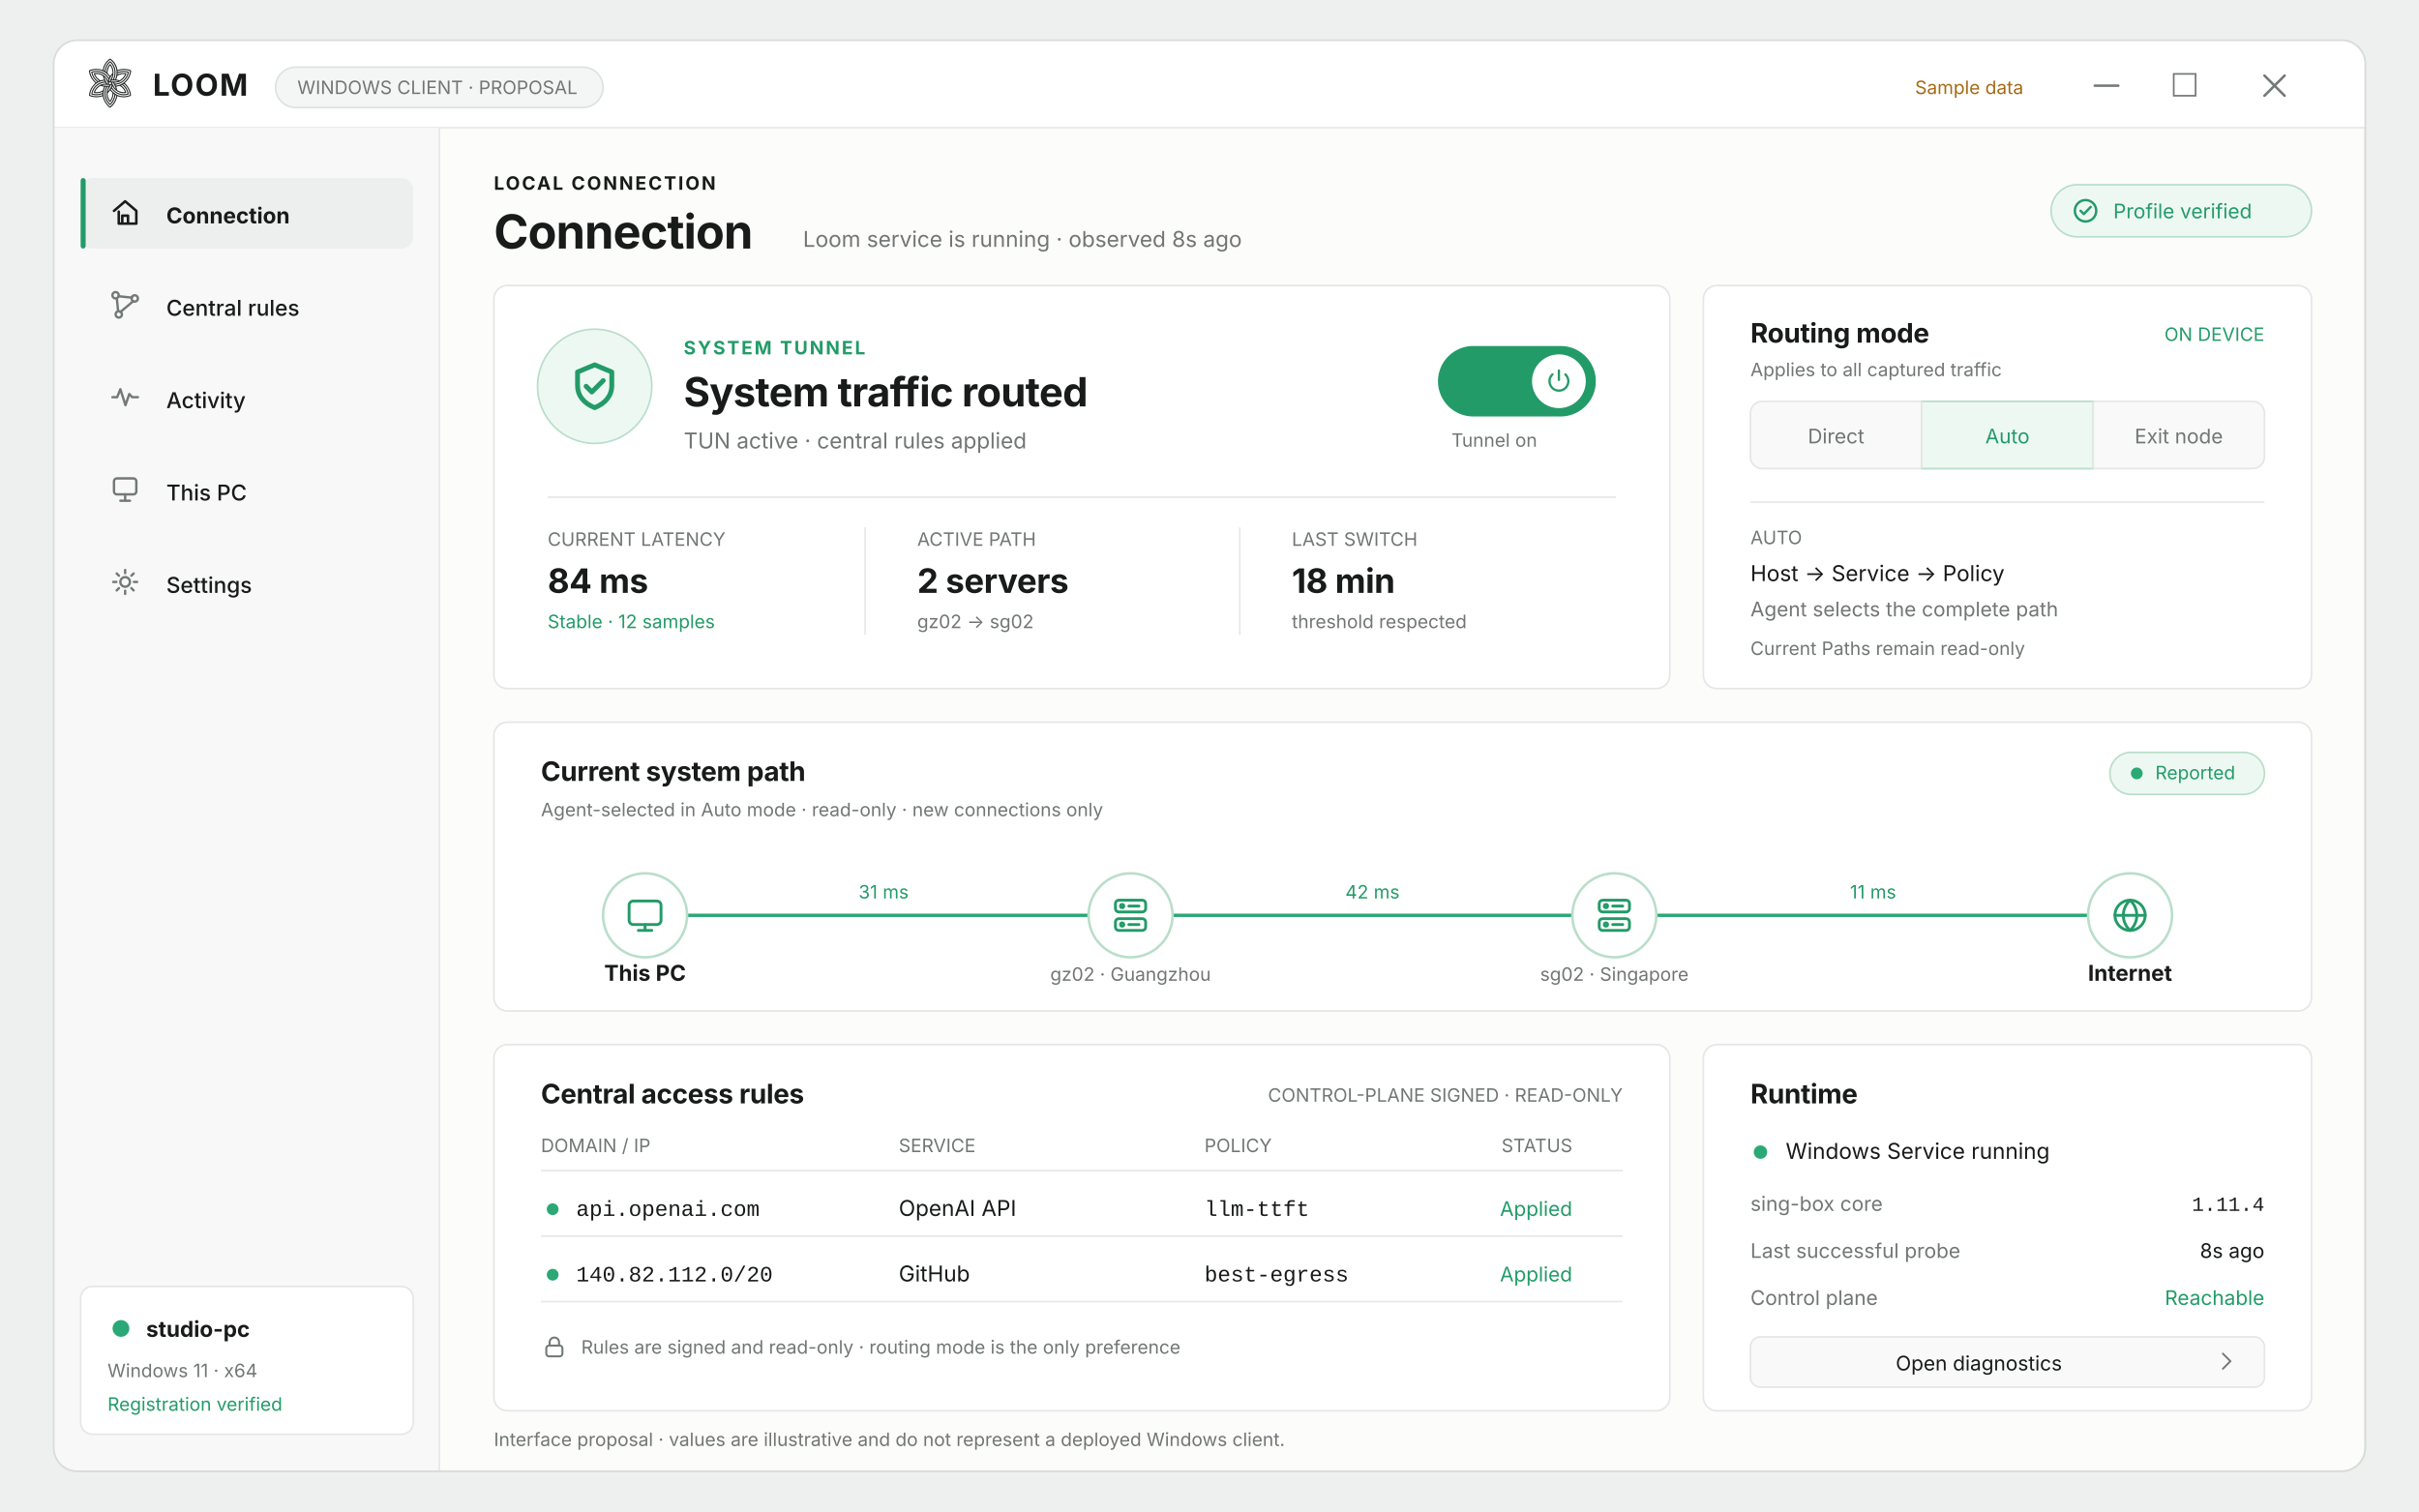
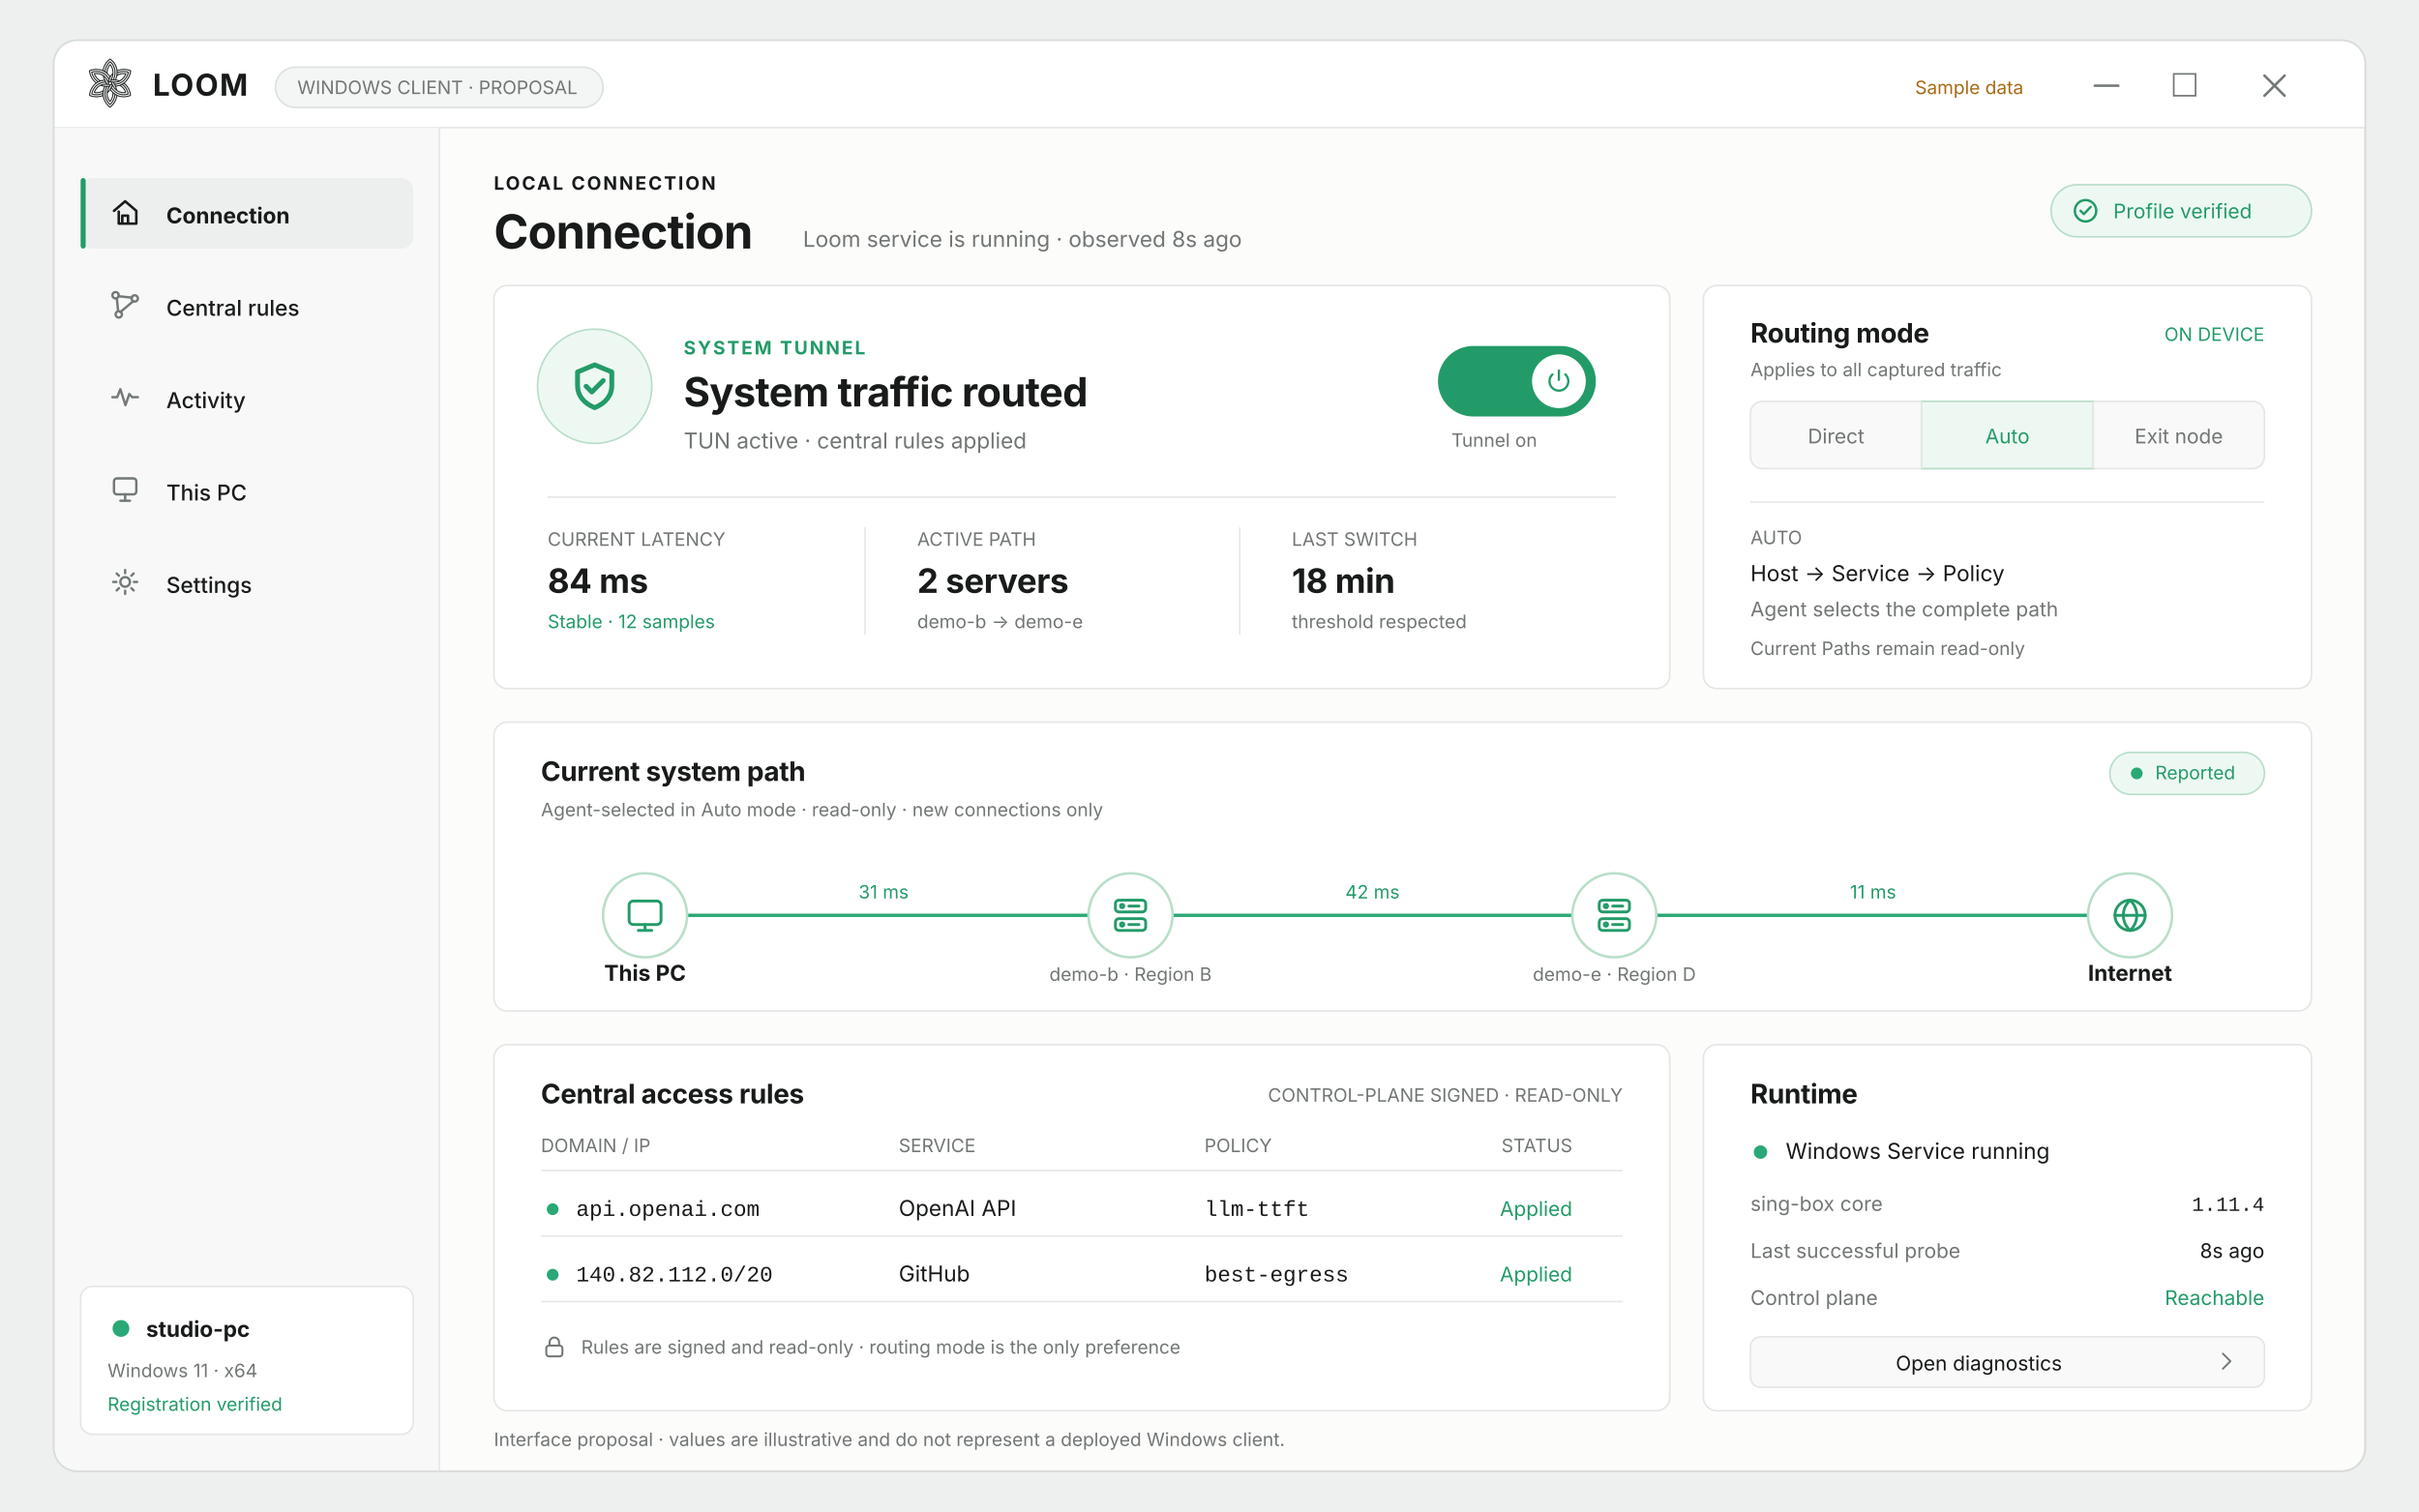
<svg xmlns="http://www.w3.org/2000/svg" width="1440" height="900" viewBox="0 0 1440 900" role="img" aria-labelledby="title description">
  <defs>
    <symbol id="loom-mark" viewBox="127 112 1000 1000">
      <g transform="translate(0,1254) scale(1,-1)">
        <path d="M616 1108 c-67 -49 -118 -133 -129 -209 0 -6 0 -6 -14 -1 -75 27 -166 24 -239 -6 -13 -5 -14 -7 -11 -29 12 -80 53 -155 115 -211 l9 -8 -6 -5 c-61 -53 -100 -121 -114 -200 -5 -31 -5 -38 4 -42 57 -26 138 -34 203 -20 13 2 22 5 39 10 14 5 14 5 15 -2 9 -70 60 -155 121 -204 17 -15 18 -15 34 -2 47 37 87 93 107 151 7 20 16 52 16 60 0 4 1 4 12 0 72 -28 158 -27 236 3 17 6 17 7 15 27 -8 79 -49 159 -111 215 l-9 9 10 9 c61 53 105 139 114 219 2 15 1 16 -28 26 -75 25 -156 25 -227 -2 -4 -1 -8 -2 -8 -2 -1 0 -2 7 -3 15 -15 81 -60 152 -126 198 -12 9 -14 9 -25 1z M639 1084 c105 -82 142 -225 92 -356 -7 -18 -7 -17 -16 -17 -4 0 -8 1 -8 1 -1 1 1 7 4 15 32 78 30 170 -5 243 -16 35 -40 66 -68 88 -9 8 -11 8 -20 0 -47 -39 -82 -103 -93 -169 -1 -7 -2 -12 -2 -13 -1 0 -17 8 -17 9 -1 1 4 27 7 40 13 44 37 89 68 124 15 16 44 43 47 43 0 0 5 -3 11 -8z M638 1031 c77 -72 98 -200 50 -307 -3 -8 -5 -11 -7 -12 -2 -1 -17 -1 -18 0 -1 0 2 6 5 12 44 94 31 213 -31 278 -10 11 -12 10 -29 -12 -26 -36 -44 -83 -47 -128 0 -6 -1 -11 -1 -11 -1 0 -6 4 -16 11 -4 3 2 39 12 67 13 41 41 84 68 108 4 4 3 4 14 -6z M635 973 c24 -33 37 -74 40 -124 l0 -15 -10 -10 c-11 -11 -23 -25 -32 -38 -6 -8 -5 -9 -13 3 -9 13 -19 24 -30 36 l-10 10 0 13 c3 48 18 94 42 128 6 7 6 7 13 -3z M413 893 c79 -13 148 -56 193 -118 12 -17 11 -15 6 -26 -3 -6 -5 -10 -5 -10 0 0 -4 6 -9 13 -66 103 -190 147 -314 114 -20 -6 -21 -6 -14 -34 15 -60 54 -120 102 -158 9 -8 9 -7 0 -12 -9 -6 -8 -6 -18 2 -57 48 -97 120 -110 196 -2 14 -3 13 7 16 22 9 53 16 85 19 13 2 61 0 77 -2z M923 895 c30 -3 83 -16 89 -22 2 -2 -7 -43 -14 -64 -34 -100 -109 -176 -200 -203 -23 -7 -59 -13 -61 -11 -2 2 -8 16 -8 16 0 1 7 2 16 2 74 9 136 45 185 108 27 35 49 81 57 120 4 17 3 19 -13 24 -62 19 -135 15 -193 -9 -9 -4 -9 -5 -9 7 l0 10 9 3 c25 10 56 17 83 19 9 1 50 1 59 0z M400 854 c70 -9 134 -47 176 -104 7 -11 21 -34 21 -36 0 -2 -6 -24 -7 -25 0 -1 -4 5 -8 13 -38 76 -106 124 -190 134 -14 2 -49 1 -62 -1 -16 -3 -18 -5 -12 -21 14 -42 48 -88 87 -117 7 -5 13 -10 13 -10 0 -1 -17 -9 -18 -9 -5 0 -42 35 -56 52 -24 29 -46 72 -54 105 -3 11 -3 10 11 14 30 8 67 10 99 5z M926 854 c13 -1 39 -7 40 -9 2 -2 -8 -34 -17 -55 -43 -93 -125 -152 -220 -158 l-11 0 -6 9 c-3 5 -5 9 -5 9 0 1 8 1 18 1 56 0 107 23 153 69 29 29 59 79 63 104 1 10 -11 13 -53 12 -42 0 -71 -6 -107 -24 -12 -6 -11 -6 -10 5 1 4 1 9 1 10 0 3 1 3 13 8 45 19 93 26 141 19z M391 816 c30 -3 68 -16 91 -32 l6 -3 4 -15 c4 -16 10 -34 16 -47 4 -11 4 -11 -3 -11 -12 -2 -37 -6 -48 -9 -16 -4 -14 -4 -26 4 -38 25 -67 57 -86 96 -7 15 -7 16 0 17 10 1 36 1 46 0z M914 816 c3 -2 2 -5 -4 -18 -19 -39 -53 -75 -89 -97 l-8 -5 -11 3 c-15 4 -33 8 -45 9 -6 1 -11 2 -11 2 -1 0 1 7 4 14 6 17 12 36 15 48 l1 9 9 5 c27 15 55 25 85 30 10 1 51 1 54 0z M669 789 c-4 -19 -7 -27 -14 -39 -10 -18 -20 -39 -29 -64 -1 -4 -2 -5 -10 -9 -9 -5 -9 -5 -5 11 10 40 28 75 51 103 10 12 10 12 7 -2z M529 746 c14 -16 17 -20 25 -37 8 -17 22 -42 30 -54 5 -9 6 -24 1 -26 -7 -2 -13 5 -35 46 -15 28 -35 75 -35 83 0 2 7 -4 14 -12z M721 691 c25 -1 43 -3 61 -8 4 0 2 -2 -8 -5 -19 -6 -28 -7 -48 -6 -12 1 -29 1 -46 1 -36 -1 -37 -1 -33 11 2 7 1 6 24 7 12 0 23 1 26 1 2 0 13 0 24 -1z M525 681 c5 -10 5 -10 -7 -10 -120 -9 -223 -101 -248 -221 -4 -22 -4 -23 11 -28 61 -19 132 -16 192 7 5 2 9 3 10 3 0 0 0 -5 0 -10 l1 -9 -9 -4 c-62 -24 -145 -25 -216 -1 -17 5 -16 4 -14 15 15 104 74 190 160 235 34 17 63 25 108 30 8 1 7 2 12 -7z M638 655 l9 -4 0 -10 c1 -13 2 -12 -10 -19 l-9 -6 -10 6 -9 6 -1 11 0 11 9 5 c12 6 11 6 21 0z M683 651 c0 -1 6 -10 12 -21 18 -30 29 -54 39 -82 6 -19 6 -19 -4 -9 -16 16 -22 25 -30 42 -7 14 -25 48 -30 54 -2 3 -3 15 -1 16 1 2 13 1 14 0z M546 642 c3 -5 5 -9 5 -9 0 -1 -7 -1 -16 -1 -94 0 -185 -66 -216 -155 -7 -22 -6 -23 23 -27 44 -5 89 3 131 21 7 3 13 6 13 6 0 -1 -1 -5 -1 -11 l-1 -11 -11 -5 c-53 -22 -115 -26 -174 -12 -11 3 -10 3 -9 10 8 39 30 82 58 115 44 53 119 88 184 88 l9 0 5 -9z M902 622 c45 -39 79 -92 96 -151 5 -19 10 -43 10 -51 l1 -7 -14 -5 c-89 -30 -180 -22 -253 22 -40 25 -68 49 -93 83 l-7 10 4 7 c7 13 6 12 12 3 73 -104 198 -148 317 -110 12 4 13 4 8 27 -9 42 -31 88 -59 123 -8 10 -33 35 -42 41 -6 5 -6 5 2 11 9 6 8 6 18 -3z M542 610 c10 -1 27 -1 38 -1 l20 0 8 -5 c4 -2 8 -4 8 -5 0 0 -1 -2 -2 -4 l-1 -4 -43 0 c-45 1 -55 2 -81 7 -8 1 -14 3 -15 3 0 1 15 6 27 8 15 3 15 3 20 2 2 0 11 0 21 -1z M661 609 c5 -9 -53 -107 -73 -125 -3 -3 -3 0 1 14 4 17 8 26 14 37 12 18 31 52 34 60 1 2 4 5 11 10 11 7 11 7 13 4z M863 604 c48 -36 83 -90 98 -148 2 -7 3 -14 3 -14 -1 -1 -5 -3 -11 -4 -90 -23 -180 3 -247 69 -17 18 -42 51 -42 56 0 2 9 20 10 20 0 0 3 -4 5 -8 36 -66 102 -112 177 -124 12 -2 51 -2 64 0 19 4 21 5 17 17 -15 50 -55 103 -97 128 -1 1 -2 2 -2 2 0 1 17 10 19 10 0 0 3 -2 6 -4z M458 585 c12 -4 37 -9 48 -11 8 0 7 0 3 -10 -5 -13 -13 -36 -16 -49 -3 -13 -2 -12 -19 -21 -38 -19 -72 -26 -112 -25 -22 1 -23 1 -23 5 3 13 23 45 41 67 16 18 58 49 64 48 1 -1 7 -2 14 -4z M824 583 c35 -22 63 -53 81 -89 6 -12 11 -22 10 -23 -4 -3 -47 -2 -68 2 -26 5 -69 24 -82 35 0 1 -2 8 -4 17 -2 9 -6 23 -10 32 -6 19 -6 18 1 19 14 1 57 11 59 13 1 1 4 0 13 -6z M553 570 c1 -1 1 -2 -2 -7 -11 -21 -21 -55 -26 -82 -15 -86 17 -180 82 -245 20 -20 19 -20 40 0 44 45 71 101 82 165 1 6 2 11 2 11 0 1 4 -1 9 -4 l8 -4 0 -5 c-11 -74 -51 -146 -110 -198 -12 -10 -10 -10 -21 -1 -77 65 -122 167 -113 259 3 34 14 74 26 103 l4 9 9 0 c5 0 9 0 10 -1z M597 570 c0 -1 -4 -9 -8 -18 -43 -88 -35 -184 20 -258 15 -20 17 -21 27 -10 30 33 52 90 57 145 0 11 0 11 10 3 10 -7 9 -6 7 -19 -7 -62 -34 -117 -76 -161 l-7 -7 -8 8 c-51 50 -82 131 -77 200 3 35 12 70 28 103 l7 14 10 0 c5 0 10 0 10 0z M639 493 c5 -6 14 -17 22 -24 l13 -14 0 -8 c0 -44 -14 -93 -38 -130 -9 -14 -9 -14 -13 -8 -26 35 -42 84 -42 127 l0 11 12 12 c11 12 22 25 31 38 3 4 6 7 6 7 0 0 4 -5 9 -11z" fill="#252927" fill-rule="evenodd" clip-rule="evenodd" />
      </g>
    </symbol>
    <symbol id="icon-home" viewBox="0 0 20 20">
      <path d="m3 9 7-6 7 6v8H6V9.5M8.2 17v-5h3.6v5" />
    </symbol>
    <symbol id="icon-routes" viewBox="0 0 20 20">
      <circle cx="4" cy="4" r="2" />
      <circle cx="16" cy="6" r="2" />
      <circle cx="6" cy="16" r="2" />
      <path d="M5.8 4.6 14.2 5.5M15 7.8 7 14.5M4.8 6l.8 8" />
    </symbol>
    <symbol id="icon-activity" viewBox="0 0 20 20">
      <path d="M2 10h3l2-5 3.2 10 2.4-7 1.8 2H18" />
    </symbol>
    <symbol id="icon-device" viewBox="0 0 20 20">
      <rect x="3" y="3" width="14" height="10" rx="1.8" />
      <path d="M7 17h6M10 13v4" />
    </symbol>
    <symbol id="icon-settings" viewBox="0 0 20 20">
      <circle cx="10" cy="10" r="3" />
      <path d="M10 2.5v2M10 15.5v2M2.5 10h2M15.5 10h2M4.7 4.7l1.4 1.4M13.9 13.9l1.4 1.4M15.3 4.7l-1.4 1.4M6.1 13.9l-1.4 1.4" />
    </symbol>
    <symbol id="icon-shield" viewBox="0 0 20 20">
      <path d="M10 2.5 16 5v4.7c0 3.5-2.1 6.2-6 7.8-3.9-1.6-6-4.3-6-7.8V5Z" />
      <path d="m7 10 2 2 4-4" />
    </symbol>
    <symbol id="icon-sync" viewBox="0 0 20 20">
      <path d="M16.5 8A6.5 6.5 0 1 0 16 13" />
      <path d="M13.5 5h3v3M16.5 15h-3v-3" />
    </symbol>
    <symbol id="icon-check" viewBox="0 0 20 20">
      <circle cx="10" cy="10" r="7.5" />
      <path d="m6.5 10 2.3 2.3 4.8-5" />
    </symbol>
    <symbol id="icon-power" viewBox="0 0 20 20">
      <path d="M10 2v7M5.2 4.9a7 7 0 1 0 9.6 0" />
    </symbol>
    <symbol id="icon-lock" viewBox="0 0 20 20">
      <rect x="4" y="9" width="12" height="8" rx="2" />
      <path d="M6.5 9V6.5a3.5 3.5 0 0 1 7 0V9" />
    </symbol>
    <symbol id="icon-chevron" viewBox="0 0 20 20">
      <path d="m7 4 6 6-6 6" />
    </symbol>
    <symbol id="icon-monitor" viewBox="0 0 24 24">
      <rect x="2.5" y="3.5" width="19" height="14" rx="2.5" />
      <path d="M8 21h8M12 17.5V21" />
    </symbol>
    <symbol id="icon-server" viewBox="0 0 24 24">
      <rect x="3" y="3" width="18" height="7" rx="2" />
      <rect x="3" y="14" width="18" height="7" rx="2" />
      <circle cx="7" cy="6.5" r="1" />
      <circle cx="7" cy="17.5" r="1" />
      <path d="M11 6.5h6M11 17.5h6" />
    </symbol>
    <symbol id="icon-globe" viewBox="0 0 24 24">
      <circle cx="12" cy="12" r="9" />
      <path d="M3 12h18M12 3c2.6 2.5 4 5.5 4 9s-1.4 6.5-4 9M12 3c-2.6 2.5-4 5.5-4 9s1.4 6.5 4 9" />
    </symbol>
    <style>
      .ui { font-family: Inter, "Atkinson Hyperlegible Next", ui-sans-serif, system-ui, -apple-system, "Segoe UI", sans-serif; fill: #181B1A; }
      .mono { font-family: "Intel One Mono", "SFMono-Regular", Consolas, "Liberation Mono", monospace; }
      .muted { fill: #717674; }
      .faint { fill: #9BA09E; }
      .green { fill: #239B68; }
      .amber { fill: #A66A14; }
      .heading { font-size: 28px; font-weight: 700; letter-spacing: -.45px; }
      .hero { font-size: 24px; font-weight: 700; letter-spacing: -.35px; }
      .section { font-size: 16px; font-weight: 650; letter-spacing: -.15px; }
      .subsection { font-size: 13px; font-weight: 650; }
      .body { font-size: 13px; font-weight: 400; }
      .small { font-size: 12px; font-weight: 400; }
      .tiny { font-size: 11px; font-weight: 400; }
      .eyebrow { font-size: 11px; font-weight: 650; letter-spacing: 1.15px; }
      .metric { font-size: 20px; font-weight: 680; letter-spacing: -.2px; }
      .wordmark { font-size: 18px; font-weight: 700; letter-spacing: .8px; }
      .nav { font-size: 13px; font-weight: 500; }
      .panel { fill: #FFFFFF; stroke: #E4E7E5; stroke-width: 1; }
      .panel-soft { fill: #F8F9F8; stroke: #E4E7E5; stroke-width: 1; }
      .rule { stroke: #E6E9E7; stroke-width: 1; }
      .rule-dark { stroke: #CBD0CD; stroke-width: 1; }
      .icon { fill: none; stroke: #737976; stroke-width: 1.5; stroke-linecap: round; stroke-linejoin: round; }
      .icon-active { fill: none; stroke: #181B1A; stroke-width: 1.6; stroke-linecap: round; stroke-linejoin: round; }
      .icon-green { fill: none; stroke: #239B68; stroke-width: 1.7; stroke-linecap: round; stroke-linejoin: round; }
      .chip { fill: #F4F6F5; stroke: #DEE2DF; stroke-width: 1; }
      .chip-green { fill: #EEF8F3; stroke: #B9DEC9; stroke-width: 1; }
      .button-green { fill: #239B68; }
      .status-dot { fill: #2AA875; }
      .quiet-dot { fill: #72C69F; }
      .route-line { fill: none; stroke: #2AA875; stroke-width: 2; stroke-linecap: round; }
      .node-ring { fill: #FFFFFF; stroke: #B9DEC9; stroke-width: 1.5; }
    </style>
  </defs>
  <rect width="1440" height="900" fill="#EDF0EE" />
  <rect x="32" y="24" width="1376" height="852" rx="14" fill="#FCFCFB" stroke="#D9DDDA" />
  <path d="M46 24h1348a14 14 0 0 1 14 14v38H32V38a14 14 0 0 1 14-14Z" fill="#FFFFFF" />
  <line class="rule" x1="32" y1="76" x2="1408" y2="76" />
  <g class="ui">
    <use href="#loom-mark" x="50" y="34" width="31" height="31" />
    <text class="wordmark" x="91" y="57">LOOM</text>
    <rect x="164" y="40" width="195" height="24" rx="12" class="chip" />
    <text class="tiny muted" x="177" y="56">WINDOWS CLIENT · PROPOSAL</text>
    <text class="tiny amber" x="1140" y="56">Sample data</text>
    <path d="M1247 51h14" class="icon" />
    <rect x="1294" y="44" width="13" height="13" fill="none" stroke="#737976" />
    <path d="m1348 45 12 12m0-12-12 12" class="icon" />
  </g>
  <path d="M32 76H262V876H46A14 14 0 0 1 32 862Z" fill="#F7F8F7" />
  <line class="rule" x1="261.5" y1="76" x2="261.5" y2="876" />
  <g class="ui nav">
    <rect x="48" y="106" width="198" height="42" rx="7" fill="#EDEFEF" />
    <rect x="48" y="106" width="3" height="42" rx="1.5" fill="#239B68" />
    <use href="#icon-home" x="65" y="117" width="19" height="19" class="icon-active" />
    <text x="99" y="133" font-weight="650">Connection</text>
    <use href="#icon-routes" x="65" y="172" width="19" height="19" class="icon" />
    <text x="99" y="188">Central rules</text>
    <use href="#icon-activity" x="65" y="227" width="19" height="19" class="icon" />
    <text x="99" y="243">Activity</text>
    <use href="#icon-device" x="65" y="282" width="19" height="19" class="icon" />
    <text x="99" y="298">This PC</text>
    <use href="#icon-settings" x="65" y="337" width="19" height="19" class="icon" />
    <text x="99" y="353">Settings</text>
  </g>
  <g class="ui">
    <rect x="48" y="766" width="198" height="88" rx="7" class="panel" />
    <circle cx="72" cy="791" r="5" class="status-dot" />
    <text class="subsection" x="87" y="796">studio-pc</text>
    <text class="tiny muted" x="64" y="820">Windows 11 · x64</text>
    <text class="tiny green" x="64" y="840">Registration verified</text>
  </g>
  <g class="ui">
    <text class="eyebrow" x="294" y="113">LOCAL CONNECTION</text>
    <text class="heading" x="294" y="148">Connection</text>
    <text class="body muted" x="478" y="147">Loom service is running · observed 8s ago</text>
    <rect x="1221" y="110" width="155" height="31" rx="15.5" class="chip-green" />
    <use href="#icon-check" x="1233" y="117" width="17" height="17" class="icon-green" />
    <text class="small green" x="1258" y="130">Profile verified</text>
  </g>
  <rect x="294" y="170" width="700" height="240" rx="8" class="panel" />
  <g class="ui">
    <circle cx="354" cy="230" r="34" fill="#EEF8F3" stroke="#B9DEC9" />
    <use href="#icon-shield" x="337" y="213" width="34" height="34" class="icon-green" />
    <text class="eyebrow green" x="407" y="211">SYSTEM TUNNEL</text>
    <text class="hero" x="407" y="242">System traffic routed</text>
    <text class="body muted" x="407" y="267">TUN active · central rules applied</text>
    <rect x="856" y="206" width="94" height="42" rx="21" fill="#239B68" />
    <circle cx="928" cy="227" r="16" fill="#FFFFFF" />
    <use href="#icon-power" x="920" y="219" width="16" height="16" class="icon-green" />
    <text class="tiny muted" x="864" y="266">Tunnel on</text>
    <line class="rule" x1="326" y1="296" x2="962" y2="296" />
    <text class="tiny muted" x="326" y="325">CURRENT LATENCY</text>
    <text class="metric" x="326" y="353">84 ms</text>
    <text class="tiny green" x="326" y="374">Stable · 12 samples</text>
    <line class="rule" x1="515" y1="314" x2="515" y2="378" />
    <text class="tiny muted" x="546" y="325">ACTIVE PATH</text>
    <text class="metric" x="546" y="353">2 servers</text>
-     <text class="tiny muted" x="546" y="374">gz02 → sg02</text>
+     <text class="tiny muted" x="546" y="374">demo-b → demo-e</text>
    <line class="rule" x1="738" y1="314" x2="738" y2="378" />
    <text class="tiny muted" x="769" y="325">LAST SWITCH</text>
    <text class="metric" x="769" y="353">18 min</text>
    <text class="tiny muted" x="769" y="374">threshold respected</text>
  </g>
  <rect x="1014" y="170" width="362" height="240" rx="8" class="panel" />
  <g class="ui">
    <text class="section" x="1042" y="204">Routing mode</text>
    <text class="tiny green" x="1348" y="203" text-anchor="end">ON DEVICE</text>
    <text class="tiny muted" x="1042" y="224">Applies to all captured traffic</text>
    <rect x="1042" y="239" width="306" height="40" rx="7" class="panel-soft" />
    <rect x="1144" y="239" width="102" height="40" fill="#EEF8F3" stroke="#B9DEC9" />
    <line class="rule" x1="1144" y1="239" x2="1144" y2="279" />
    <line class="rule" x1="1246" y1="239" x2="1246" y2="279" />
    <text class="small muted" x="1093" y="264" text-anchor="middle">Direct</text>
    <text class="small green" x="1195" y="264" text-anchor="middle" font-weight="650">Auto</text>
    <text class="small muted" x="1297" y="264" text-anchor="middle">Exit node</text>
    <line class="rule" x1="1042" y1="299" x2="1348" y2="299" />
    <text class="tiny muted" x="1042" y="324">AUTO</text>
    <text class="body" x="1042" y="346">Host → Service → Policy</text>
    <text class="small muted" x="1042" y="367">Agent selects the complete path</text>
    <text class="tiny muted" x="1042" y="390">Current Paths remain read-only</text>
  </g>
  <rect x="294" y="430" width="1082" height="172" rx="8" class="panel" />
  <g class="ui">
    <text class="section" x="322" y="465">Current system path</text>
    <text class="tiny muted" x="322" y="486">Agent-selected in Auto mode · read-only · new connections only</text>
    <rect x="1256" y="448" width="92" height="25" rx="12.5" class="chip-green" />
    <circle cx="1272" cy="460.5" r="3.5" class="status-dot" />
    <text class="tiny green" x="1283" y="464">Reported</text>
    <path d="M384 545H1268" class="route-line" />
    <circle cx="384" cy="545" r="25" class="node-ring" />
    <use href="#icon-monitor" x="372" y="533" width="24" height="24" class="icon-green" />
    <circle cx="673" cy="545" r="25" class="node-ring" />
    <use href="#icon-server" x="661" y="533" width="24" height="24" class="icon-green" />
    <circle cx="961" cy="545" r="25" class="node-ring" />
    <use href="#icon-server" x="949" y="533" width="24" height="24" class="icon-green" />
    <circle cx="1268" cy="545" r="25" class="node-ring" />
    <use href="#icon-globe" x="1256" y="533" width="24" height="24" class="icon-green" />
    <text class="subsection" x="384" y="584" text-anchor="middle">This PC</text>
-     <text class="tiny muted" x="673" y="584" text-anchor="middle">gz02 · Guangzhou</text>
-     <text class="tiny muted" x="961" y="584" text-anchor="middle">sg02 · Singapore</text>
+     <text class="tiny muted" x="673" y="584" text-anchor="middle">demo-b · Region B</text>
+     <text class="tiny muted" x="961" y="584" text-anchor="middle">demo-e · Region D</text>
    <text class="subsection" x="1268" y="584" text-anchor="middle">Internet</text>
    <text class="tiny green" x="526" y="535" text-anchor="middle">31 ms</text>
    <text class="tiny green" x="817" y="535" text-anchor="middle">42 ms</text>
    <text class="tiny green" x="1115" y="535" text-anchor="middle">11 ms</text>
  </g>
  <rect x="294" y="622" width="700" height="218" rx="8" class="panel" />
  <g class="ui">
    <text class="section" x="322" y="657">Central access rules</text>
    <text class="tiny muted" x="966" y="656" text-anchor="end">CONTROL-PLANE SIGNED · READ-ONLY</text>
    <text class="tiny muted" x="322" y="686">DOMAIN / IP</text>
    <text class="tiny muted" x="535" y="686">SERVICE</text>
    <text class="tiny muted" x="717" y="686">POLICY</text>
    <text class="tiny muted" x="936" y="686" text-anchor="end">STATUS</text>
    <line class="rule" x1="322" y1="697" x2="966" y2="697" />
    <circle cx="329" cy="720" r="3.5" class="status-dot" />
    <text class="body mono" x="343" y="724">api.openai.com</text>
    <text class="body" x="535" y="724">OpenAI API</text>
    <text class="body mono" x="717" y="724">llm-ttft</text>
    <text class="small green" x="936" y="724" text-anchor="end">Applied</text>
    <line class="rule" x1="322" y1="736" x2="966" y2="736" />
    <circle cx="329" cy="759" r="3.5" class="status-dot" />
    <text class="body mono" x="343" y="763">140.82.112.0/20</text>
    <text class="body" x="535" y="763">GitHub</text>
    <text class="body mono" x="717" y="763">best-egress</text>
    <text class="small green" x="936" y="763" text-anchor="end">Applied</text>
    <line class="rule" x1="322" y1="775" x2="966" y2="775" />
    <use href="#icon-lock" x="322" y="794" width="16" height="16" class="icon" />
    <text class="tiny muted" x="346" y="806">Rules are signed and read-only · routing mode is the only preference</text>
  </g>
  <rect x="1014" y="622" width="362" height="218" rx="8" class="panel" />
  <g class="ui">
    <text class="section" x="1042" y="657">Runtime</text>
    <circle cx="1048" cy="686" r="4" class="status-dot" />
    <text class="body" x="1063" y="690">Windows Service running</text>
    <text class="small muted" x="1042" y="721">sing-box core</text>
    <text class="small mono" x="1348" y="721" text-anchor="end">1.11.4</text>
    <text class="small muted" x="1042" y="749">Last successful probe</text>
    <text class="small" x="1348" y="749" text-anchor="end">8s ago</text>
    <text class="small muted" x="1042" y="777">Control plane</text>
    <text class="small green" x="1348" y="777" text-anchor="end">Reachable</text>
    <rect x="1042" y="796" width="306" height="30" rx="6" class="panel-soft" />
    <text class="small" x="1178" y="816" text-anchor="middle">Open diagnostics</text>
    <use href="#icon-chevron" x="1318" y="803" width="15" height="15" class="icon" />
  </g>
  <text class="ui tiny muted" x="294" y="861">Interface proposal · values are illustrative and do not represent a deployed Windows client.</text>
  <rect x="32" y="24" width="1376" height="852" rx="14" fill="none" stroke="#D9DDDA" />
</svg>
